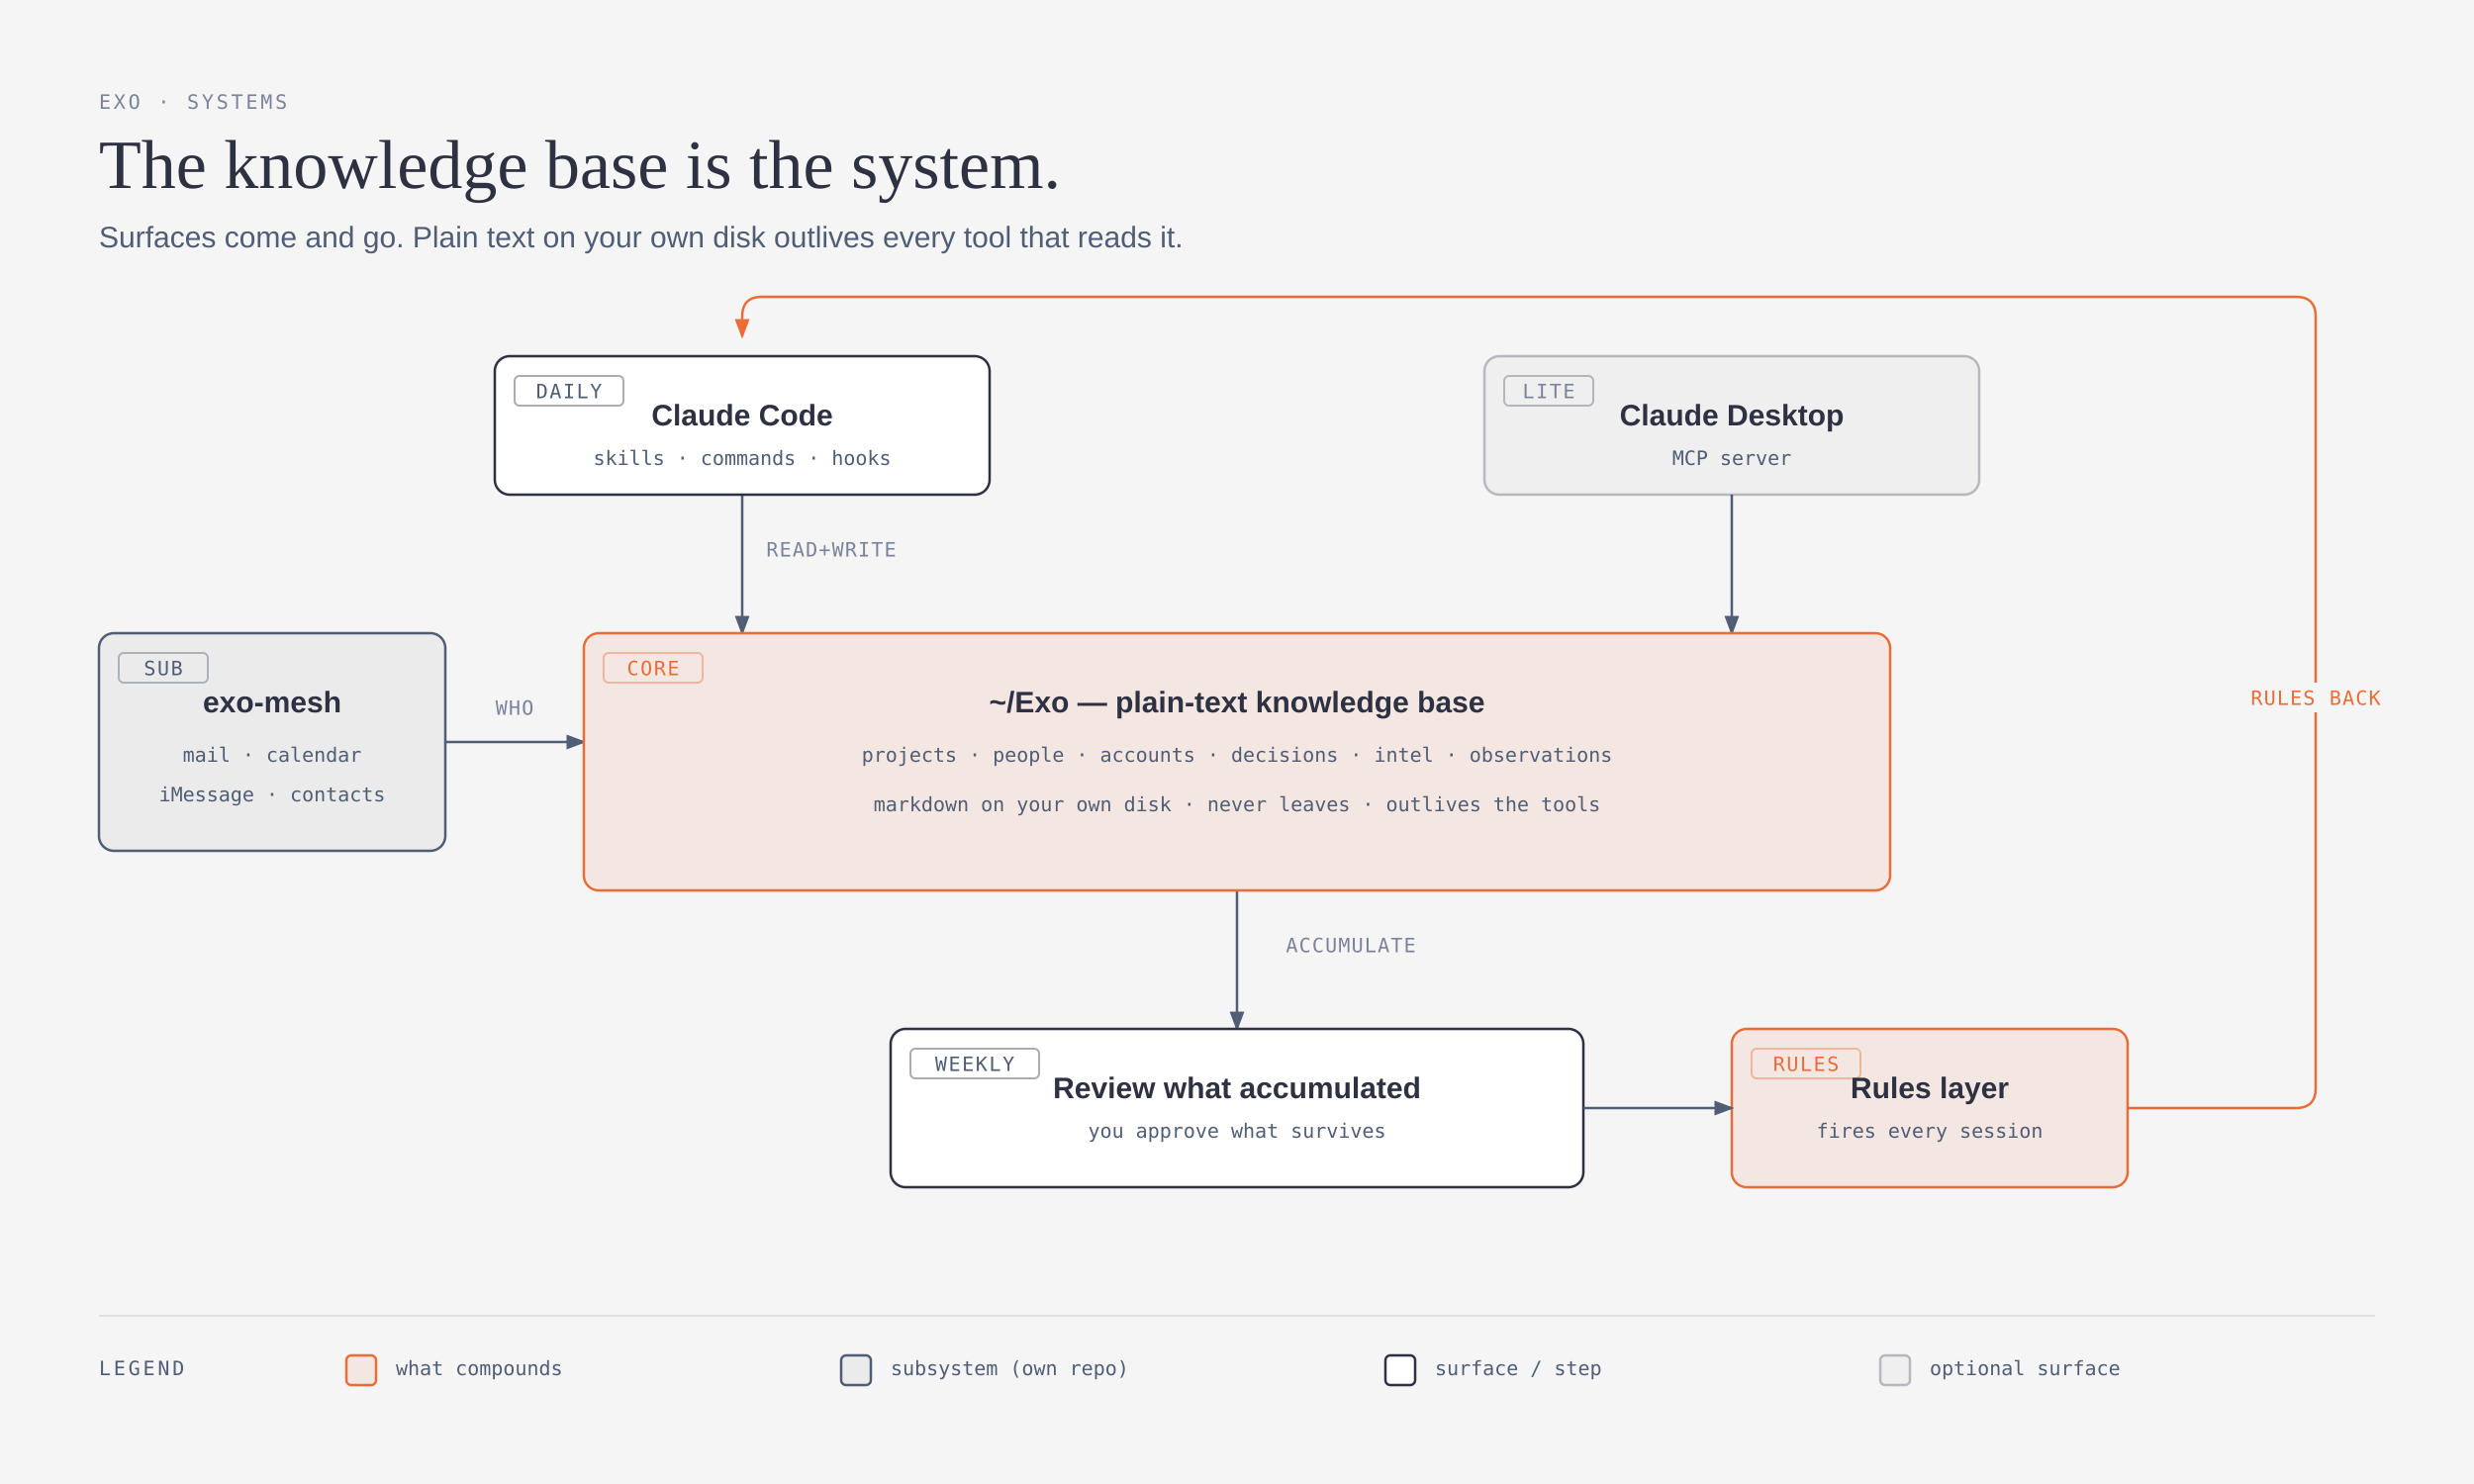
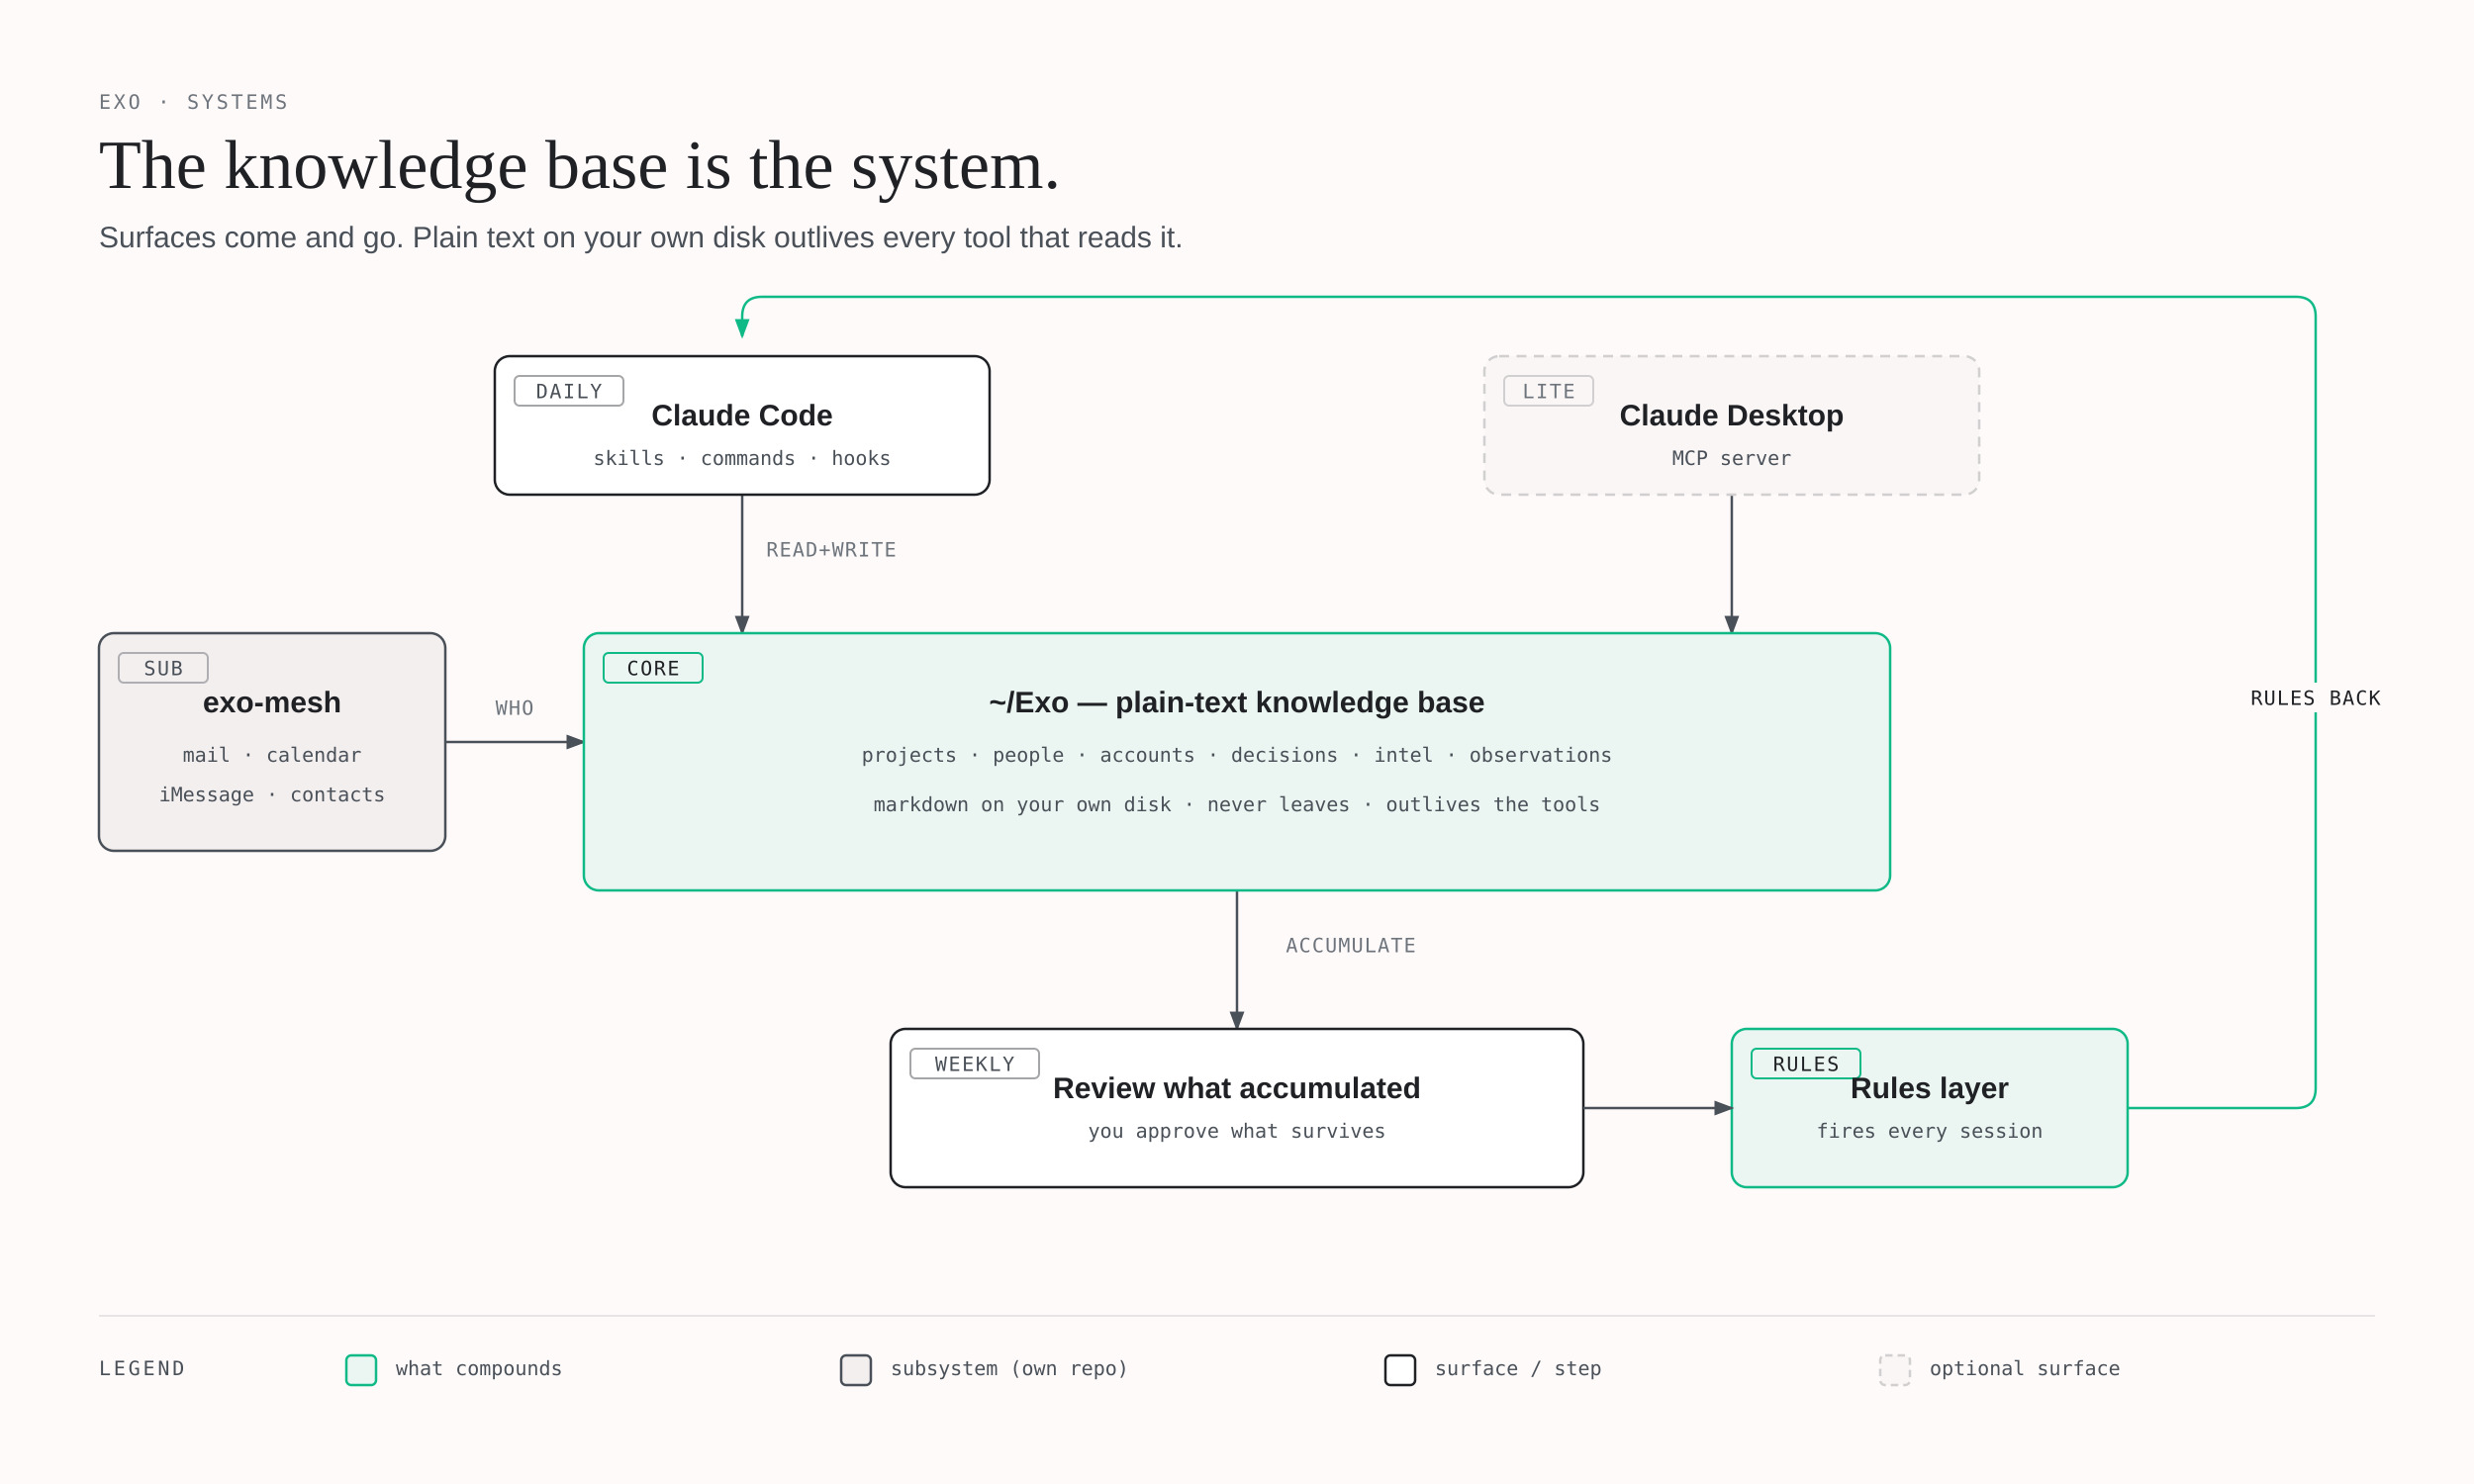
<svg xmlns="http://www.w3.org/2000/svg" viewBox="0 0 1000 600" width="1000" height="600" role="img" aria-labelledby="exo-systems-title exo-systems-desc">
  <defs>
    <marker id="arrow" markerWidth="8" markerHeight="6" refX="7" refY="3" orient="auto">
-       <polygon points="0 0, 8 3, 0 6" fill="#4f5d75" />
+       <polygon points="0 0, 8 3, 0 6" fill="#4a5058" />
    </marker>
    <marker id="arrow-accent" markerWidth="8" markerHeight="6" refX="7" refY="3" orient="auto">
-       <polygon points="0 0, 8 3, 0 6" fill="#eb6c36" />
+       <polygon points="0 0, 8 3, 0 6" fill="#10ba87" />
    </marker>
  </defs>
-   <rect width="100%" height="100%" fill="#f5f5f5" />
-   <text x="40" y="44" fill="#7a8399" font-size="8" font-family="'Geist Mono', ui-monospace, 'SF Mono', Menlo, monospace" letter-spacing="0.14em">EXO · SYSTEMS</text>
-   <text x="40" y="76" fill="#2d3142" font-size="28" font-family="'Instrument Serif', Georgia, 'Times New Roman', serif">The knowledge base is the system.</text>
-   <text x="40" y="100" fill="#4f5d75" font-size="12" font-family="'Geist', -apple-system, 'Helvetica Neue', Arial, sans-serif">Surfaces come and go. Plain text on your own disk outlives every tool that reads it.</text>
-   <line x1="300" y1="200" x2="300" y2="256" stroke="#4f5d75" stroke-width="1" marker-end="url(#arrow)" />
-   <line x1="700" y1="200" x2="700" y2="256" stroke="#4f5d75" stroke-width="1" marker-end="url(#arrow)" />
-   <rect x="306" y="216" width="60" height="12" rx="2" fill="#f5f5f5" />
-   <text x="336" y="225" fill="#7a8399" font-size="8" font-family="'Geist Mono', ui-monospace, 'SF Mono', Menlo, monospace" text-anchor="middle" letter-spacing="0.06em">READ+WRITE</text>
-   <line x1="500" y1="360" x2="500" y2="416" stroke="#4f5d75" stroke-width="1" marker-end="url(#arrow)" />
-   <rect x="506" y="376" width="80" height="12" rx="2" fill="#f5f5f5" />
-   <text x="546" y="385" fill="#7a8399" font-size="8" font-family="'Geist Mono', ui-monospace, 'SF Mono', Menlo, monospace" text-anchor="middle" letter-spacing="0.06em">ACCUMULATE</text>
-   <path d="M 860 448 L 928 448 Q 936 448 936 440 L 936 128 Q 936 120 928 120 L 308 120 Q 300 120 300 128 L 300 136" fill="none" stroke="#eb6c36" stroke-width="1" marker-end="url(#arrow-accent)" />
-   <rect x="898" y="276" width="76" height="12" rx="2" fill="#f5f5f5" />
-   <text x="936" y="285" fill="#eb6c36" font-size="8" font-family="'Geist Mono', ui-monospace, 'SF Mono', Menlo, monospace" text-anchor="middle" letter-spacing="0.06em">RULES BACK</text>
-   <line x1="180" y1="300" x2="236" y2="300" stroke="#4f5d75" stroke-width="1" marker-end="url(#arrow)" />
-   <rect x="190" y="280" width="36" height="12" rx="2" fill="#f5f5f5" />
-   <text x="208" y="289" fill="#7a8399" font-size="8" font-family="'Geist Mono', ui-monospace, 'SF Mono', Menlo, monospace" text-anchor="middle" letter-spacing="0.06em">WHO</text>
-   <rect x="200" y="144" width="200" height="56" rx="6" fill="#f5f5f5" />
-   <rect x="200" y="144" width="200" height="56" rx="6" fill="#ffffff" stroke="#2d3142" stroke-width="1" />
-   <rect x="208" y="152" width="44" height="12" rx="2" fill="transparent" stroke="rgba(45,49,66,0.40)" stroke-width="0.8" />
-   <text x="230" y="161" fill="#4f5d75" font-size="8" font-family="'Geist Mono', ui-monospace, 'SF Mono', Menlo, monospace" text-anchor="middle" letter-spacing="0.08em">DAILY</text>
-   <text x="300" y="172" fill="#2d3142" font-size="12" font-weight="600" font-family="'Geist', -apple-system, 'Helvetica Neue', Arial, sans-serif" text-anchor="middle">Claude Code</text>
-   <text x="300" y="188" fill="#4f5d75" font-size="8" font-family="'Geist Mono', ui-monospace, 'SF Mono', Menlo, monospace" text-anchor="middle">skills · commands · hooks</text>
-   <rect x="600" y="144" width="200" height="56" rx="6" fill="#f5f5f5" />
-   <rect x="600" y="144" width="200" height="56" rx="6" fill="rgba(45,49,66,0.03)" stroke="rgba(45,49,66,0.30)" stroke-width="1" />
-   <rect x="608" y="152" width="36" height="12" rx="2" fill="transparent" stroke="rgba(45,49,66,0.30)" stroke-width="0.8" />
-   <text x="626" y="161" fill="#7a8399" font-size="8" font-family="'Geist Mono', ui-monospace, 'SF Mono', Menlo, monospace" text-anchor="middle" letter-spacing="0.08em">LITE</text>
-   <text x="700" y="172" fill="#2d3142" font-size="12" font-weight="600" font-family="'Geist', -apple-system, 'Helvetica Neue', Arial, sans-serif" text-anchor="middle">Claude Desktop</text>
-   <text x="700" y="188" fill="#4f5d75" font-size="8" font-family="'Geist Mono', ui-monospace, 'SF Mono', Menlo, monospace" text-anchor="middle">MCP server</text>
-   <rect x="236" y="256" width="528" height="104" rx="6" fill="#f5f5f5" />
-   <rect x="236" y="256" width="528" height="104" rx="6" fill="rgba(235,108,54,0.10)" stroke="#eb6c36" stroke-width="1" />
-   <rect x="244" y="264" width="40" height="12" rx="2" fill="transparent" stroke="rgba(235,108,54,0.40)" stroke-width="0.8" />
-   <text x="264" y="273" fill="#eb6c36" font-size="8" font-family="'Geist Mono', ui-monospace, 'SF Mono', Menlo, monospace" text-anchor="middle" letter-spacing="0.08em">CORE</text>
-   <text x="500" y="288" fill="#2d3142" font-size="12" font-weight="600" font-family="'Geist', -apple-system, 'Helvetica Neue', Arial, sans-serif" text-anchor="middle">~/Exo — plain-text knowledge base</text>
-   <text x="500" y="308" fill="#4f5d75" font-size="8" font-family="'Geist Mono', ui-monospace, 'SF Mono', Menlo, monospace" text-anchor="middle">projects · people · accounts · decisions · intel · observations</text>
-   <text x="500" y="328" fill="#4f5d75" font-size="8" font-family="'Geist Mono', ui-monospace, 'SF Mono', Menlo, monospace" text-anchor="middle">markdown on your own disk · never leaves · outlives the tools</text>
-   <rect x="40" y="256" width="140" height="88" rx="6" fill="#f5f5f5" />
-   <rect x="40" y="256" width="140" height="88" rx="6" fill="rgba(45,49,66,0.05)" stroke="#4f5d75" stroke-width="1" />
-   <rect x="48" y="264" width="36" height="12" rx="2" fill="transparent" stroke="rgba(79,93,117,0.40)" stroke-width="0.8" />
-   <text x="66" y="273" fill="#4f5d75" font-size="8" font-family="'Geist Mono', ui-monospace, 'SF Mono', Menlo, monospace" text-anchor="middle" letter-spacing="0.08em">SUB</text>
-   <text x="110" y="288" fill="#2d3142" font-size="12" font-weight="600" font-family="'Geist', -apple-system, 'Helvetica Neue', Arial, sans-serif" text-anchor="middle">exo-mesh</text>
-   <text x="110" y="308" fill="#4f5d75" font-size="8" font-family="'Geist Mono', ui-monospace, 'SF Mono', Menlo, monospace" text-anchor="middle">mail · calendar</text>
-   <text x="110" y="324" fill="#4f5d75" font-size="8" font-family="'Geist Mono', ui-monospace, 'SF Mono', Menlo, monospace" text-anchor="middle">iMessage · contacts</text>
-   <rect x="360" y="416" width="280" height="64" rx="6" fill="#f5f5f5" />
-   <rect x="360" y="416" width="280" height="64" rx="6" fill="#ffffff" stroke="#2d3142" stroke-width="1" />
-   <rect x="368" y="424" width="52" height="12" rx="2" fill="transparent" stroke="rgba(45,49,66,0.40)" stroke-width="0.8" />
-   <text x="394" y="433" fill="#4f5d75" font-size="8" font-family="'Geist Mono', ui-monospace, 'SF Mono', Menlo, monospace" text-anchor="middle" letter-spacing="0.08em">WEEKLY</text>
-   <text x="500" y="444" fill="#2d3142" font-size="12" font-weight="600" font-family="'Geist', -apple-system, 'Helvetica Neue', Arial, sans-serif" text-anchor="middle">Review what accumulated</text>
-   <text x="500" y="460" fill="#4f5d75" font-size="8" font-family="'Geist Mono', ui-monospace, 'SF Mono', Menlo, monospace" text-anchor="middle">you approve what survives</text>
-   <rect x="700" y="416" width="160" height="64" rx="6" fill="#f5f5f5" />
-   <rect x="700" y="416" width="160" height="64" rx="6" fill="rgba(235,108,54,0.10)" stroke="#eb6c36" stroke-width="1" />
-   <rect x="708" y="424" width="44" height="12" rx="2" fill="transparent" stroke="rgba(235,108,54,0.40)" stroke-width="0.8" />
-   <text x="730" y="433" fill="#eb6c36" font-size="8" font-family="'Geist Mono', ui-monospace, 'SF Mono', Menlo, monospace" text-anchor="middle" letter-spacing="0.08em">RULES</text>
-   <text x="780" y="444" fill="#2d3142" font-size="12" font-weight="600" font-family="'Geist', -apple-system, 'Helvetica Neue', Arial, sans-serif" text-anchor="middle">Rules layer</text>
-   <text x="780" y="460" fill="#4f5d75" font-size="8" font-family="'Geist Mono', ui-monospace, 'SF Mono', Menlo, monospace" text-anchor="middle">fires every session</text>
-   <line x1="640" y1="448" x2="700" y2="448" stroke="#4f5d75" stroke-width="1" marker-end="url(#arrow)" />
-   <line x1="40" y1="532" x2="960" y2="532" stroke="rgba(45,49,66,0.10)" stroke-width="0.8" />
-   <text x="40" y="556" fill="#4f5d75" font-size="8" font-family="'Geist Mono', ui-monospace, 'SF Mono', Menlo, monospace" letter-spacing="0.14em">LEGEND</text>
-   <rect x="140" y="548" width="12" height="12" rx="2" fill="rgba(235,108,54,0.10)" stroke="#eb6c36" stroke-width="1" />
-   <text x="160" y="556" fill="#4f5d75" font-size="8" font-family="'Geist Mono', ui-monospace, 'SF Mono', Menlo, monospace">what compounds</text>
-   <rect x="340" y="548" width="12" height="12" rx="2" fill="rgba(45,49,66,0.05)" stroke="#4f5d75" stroke-width="1" />
-   <text x="360" y="556" fill="#4f5d75" font-size="8" font-family="'Geist Mono', ui-monospace, 'SF Mono', Menlo, monospace">subsystem (own repo)</text>
-   <rect x="560" y="548" width="12" height="12" rx="2" fill="#ffffff" stroke="#2d3142" stroke-width="1" />
-   <text x="580" y="556" fill="#4f5d75" font-size="8" font-family="'Geist Mono', ui-monospace, 'SF Mono', Menlo, monospace">surface / step</text>
-   <rect x="760" y="548" width="12" height="12" rx="2" fill="rgba(45,49,66,0.03)" stroke="rgba(45,49,66,0.30)" stroke-width="1" />
-   <text x="780" y="556" fill="#4f5d75" font-size="8" font-family="'Geist Mono', ui-monospace, 'SF Mono', Menlo, monospace">optional surface</text>
+   <rect width="100%" height="100%" fill="#fefafa" />
+   <text x="40" y="44" fill="#6e747c" font-size="8" font-family="'Geist Mono', ui-monospace, 'SF Mono', Menlo, monospace" letter-spacing="0.14em">EXO · SYSTEMS</text>
+   <text x="40" y="76" fill="#1f2125" font-size="28" font-family="'Instrument Serif', Georgia, 'Times New Roman', serif">The knowledge base is the system.</text>
+   <text x="40" y="100" fill="#4a5058" font-size="12" font-family="'Geist', -apple-system, 'Helvetica Neue', Arial, sans-serif">Surfaces come and go. Plain text on your own disk outlives every tool that reads it.</text>
+   <line x1="300" y1="200" x2="300" y2="256" stroke="#4a5058" stroke-width="1" marker-end="url(#arrow)" />
+   <line x1="700" y1="200" x2="700" y2="256" stroke="#4a5058" stroke-width="1" marker-end="url(#arrow)" />
+   <rect x="306" y="216" width="60" height="12" rx="2" fill="#fefafa" />
+   <text x="336" y="225" fill="#6e747c" font-size="8" font-family="'Geist Mono', ui-monospace, 'SF Mono', Menlo, monospace" text-anchor="middle" letter-spacing="0.06em">READ+WRITE</text>
+   <line x1="500" y1="360" x2="500" y2="416" stroke="#4a5058" stroke-width="1" marker-end="url(#arrow)" />
+   <rect x="506" y="376" width="80" height="12" rx="2" fill="#fefafa" />
+   <text x="546" y="385" fill="#6e747c" font-size="8" font-family="'Geist Mono', ui-monospace, 'SF Mono', Menlo, monospace" text-anchor="middle" letter-spacing="0.06em">ACCUMULATE</text>
+   <path d="M 860 448 L 928 448 Q 936 448 936 440 L 936 128 Q 936 120 928 120 L 308 120 Q 300 120 300 128 L 300 136" fill="none" stroke="#10ba87" stroke-width="1" marker-end="url(#arrow-accent)" />
+   <rect x="898" y="276" width="76" height="12" rx="2" fill="#fefafa" />
+   <text x="936" y="285" fill="#1f2125" font-size="8" font-family="'Geist Mono', ui-monospace, 'SF Mono', Menlo, monospace" text-anchor="middle" letter-spacing="0.06em">RULES BACK</text>
+   <line x1="180" y1="300" x2="236" y2="300" stroke="#4a5058" stroke-width="1" marker-end="url(#arrow)" />
+   <rect x="190" y="280" width="36" height="12" rx="2" fill="#fefafa" />
+   <text x="208" y="289" fill="#6e747c" font-size="8" font-family="'Geist Mono', ui-monospace, 'SF Mono', Menlo, monospace" text-anchor="middle" letter-spacing="0.06em">WHO</text>
+   <rect x="200" y="144" width="200" height="56" rx="6" fill="#ffffff" />
+   <rect x="200" y="144" width="200" height="56" rx="6" fill="#ffffff" stroke="#1f2125" stroke-width="1" />
+   <rect x="208" y="152" width="44" height="12" rx="2" fill="transparent" stroke="#a5a6a8" stroke-width="0.8" />
+   <text x="230" y="161" fill="#4a5058" font-size="8" font-family="'Geist Mono', ui-monospace, 'SF Mono', Menlo, monospace" text-anchor="middle" letter-spacing="0.08em">DAILY</text>
+   <text x="300" y="172" fill="#1f2125" font-size="12" font-weight="600" font-family="'Geist', -apple-system, 'Helvetica Neue', Arial, sans-serif" text-anchor="middle">Claude Code</text>
+   <text x="300" y="188" fill="#4a5058" font-size="8" font-family="'Geist Mono', ui-monospace, 'SF Mono', Menlo, monospace" text-anchor="middle">skills · commands · hooks</text>
+   <rect x="600" y="144" width="200" height="56" rx="6" fill="#faf6f6" />
+   <rect x="600" y="144" width="200" height="56" rx="6" fill="#faf6f6" stroke="#d1cfcf" stroke-width="1" stroke-dasharray="4,3" />
+   <rect x="608" y="152" width="36" height="12" rx="2" fill="transparent" stroke="#d1cfcf" stroke-width="0.8" />
+   <text x="626" y="161" fill="#6e747c" font-size="8" font-family="'Geist Mono', ui-monospace, 'SF Mono', Menlo, monospace" text-anchor="middle" letter-spacing="0.08em">LITE</text>
+   <text x="700" y="172" fill="#1f2125" font-size="12" font-weight="600" font-family="'Geist', -apple-system, 'Helvetica Neue', Arial, sans-serif" text-anchor="middle">Claude Desktop</text>
+   <text x="700" y="188" fill="#4a5058" font-size="8" font-family="'Geist Mono', ui-monospace, 'SF Mono', Menlo, monospace" text-anchor="middle">MCP server</text>
+   <rect x="236" y="256" width="528" height="104" rx="6" fill="#ebf5f1" />
+   <rect x="236" y="256" width="528" height="104" rx="6" fill="#ebf5f1" stroke="#10ba87" stroke-width="1" />
+   <rect x="244" y="264" width="40" height="12" rx="2" fill="transparent" stroke="#10ba87" stroke-width="0.8" />
+   <text x="264" y="273" fill="#1f2125" font-size="8" font-family="'Geist Mono', ui-monospace, 'SF Mono', Menlo, monospace" text-anchor="middle" letter-spacing="0.08em">CORE</text>
+   <text x="500" y="288" fill="#1f2125" font-size="12" font-weight="600" font-family="'Geist', -apple-system, 'Helvetica Neue', Arial, sans-serif" text-anchor="middle">~/Exo — plain-text knowledge base</text>
+   <text x="500" y="308" fill="#4a5058" font-size="8" font-family="'Geist Mono', ui-monospace, 'SF Mono', Menlo, monospace" text-anchor="middle">projects · people · accounts · decisions · intel · observations</text>
+   <text x="500" y="328" fill="#4a5058" font-size="8" font-family="'Geist Mono', ui-monospace, 'SF Mono', Menlo, monospace" text-anchor="middle">markdown on your own disk · never leaves · outlives the tools</text>
+   <rect x="40" y="256" width="140" height="88" rx="6" fill="#f3efef" />
+   <rect x="40" y="256" width="140" height="88" rx="6" fill="#f3efef" stroke="#4a5058" stroke-width="1" />
+   <rect x="48" y="264" width="36" height="12" rx="2" fill="transparent" stroke="#afafb3" stroke-width="0.8" />
+   <text x="66" y="273" fill="#4a5058" font-size="8" font-family="'Geist Mono', ui-monospace, 'SF Mono', Menlo, monospace" text-anchor="middle" letter-spacing="0.08em">SUB</text>
+   <text x="110" y="288" fill="#1f2125" font-size="12" font-weight="600" font-family="'Geist', -apple-system, 'Helvetica Neue', Arial, sans-serif" text-anchor="middle">exo-mesh</text>
+   <text x="110" y="308" fill="#4a5058" font-size="8" font-family="'Geist Mono', ui-monospace, 'SF Mono', Menlo, monospace" text-anchor="middle">mail · calendar</text>
+   <text x="110" y="324" fill="#4a5058" font-size="8" font-family="'Geist Mono', ui-monospace, 'SF Mono', Menlo, monospace" text-anchor="middle">iMessage · contacts</text>
+   <rect x="360" y="416" width="280" height="64" rx="6" fill="#ffffff" />
+   <rect x="360" y="416" width="280" height="64" rx="6" fill="#ffffff" stroke="#1f2125" stroke-width="1" />
+   <rect x="368" y="424" width="52" height="12" rx="2" fill="transparent" stroke="#a5a6a8" stroke-width="0.8" />
+   <text x="394" y="433" fill="#4a5058" font-size="8" font-family="'Geist Mono', ui-monospace, 'SF Mono', Menlo, monospace" text-anchor="middle" letter-spacing="0.08em">WEEKLY</text>
+   <text x="500" y="444" fill="#1f2125" font-size="12" font-weight="600" font-family="'Geist', -apple-system, 'Helvetica Neue', Arial, sans-serif" text-anchor="middle">Review what accumulated</text>
+   <text x="500" y="460" fill="#4a5058" font-size="8" font-family="'Geist Mono', ui-monospace, 'SF Mono', Menlo, monospace" text-anchor="middle">you approve what survives</text>
+   <rect x="700" y="416" width="160" height="64" rx="6" fill="#ebf5f1" />
+   <rect x="700" y="416" width="160" height="64" rx="6" fill="#ebf5f1" stroke="#10ba87" stroke-width="1" />
+   <rect x="708" y="424" width="44" height="12" rx="2" fill="transparent" stroke="#10ba87" stroke-width="0.8" />
+   <text x="730" y="433" fill="#1f2125" font-size="8" font-family="'Geist Mono', ui-monospace, 'SF Mono', Menlo, monospace" text-anchor="middle" letter-spacing="0.08em">RULES</text>
+   <text x="780" y="444" fill="#1f2125" font-size="12" font-weight="600" font-family="'Geist', -apple-system, 'Helvetica Neue', Arial, sans-serif" text-anchor="middle">Rules layer</text>
+   <text x="780" y="460" fill="#4a5058" font-size="8" font-family="'Geist Mono', ui-monospace, 'SF Mono', Menlo, monospace" text-anchor="middle">fires every session</text>
+   <line x1="640" y1="448" x2="700" y2="448" stroke="#4a5058" stroke-width="1" marker-end="url(#arrow)" />
+   <line x1="40" y1="532" x2="960" y2="532" stroke="#e8e4e5" stroke-width="0.8" />
+   <text x="40" y="556" fill="#4a5058" font-size="8" font-family="'Geist Mono', ui-monospace, 'SF Mono', Menlo, monospace" letter-spacing="0.14em">LEGEND</text>
+   <rect x="140" y="548" width="12" height="12" rx="2" fill="#ebf5f1" stroke="#10ba87" stroke-width="1" />
+   <text x="160" y="556" fill="#4a5058" font-size="8" font-family="'Geist Mono', ui-monospace, 'SF Mono', Menlo, monospace">what compounds</text>
+   <rect x="340" y="548" width="12" height="12" rx="2" fill="#f3efef" stroke="#4a5058" stroke-width="1" />
+   <text x="360" y="556" fill="#4a5058" font-size="8" font-family="'Geist Mono', ui-monospace, 'SF Mono', Menlo, monospace">subsystem (own repo)</text>
+   <rect x="560" y="548" width="12" height="12" rx="2" fill="#ffffff" stroke="#1f2125" stroke-width="1" />
+   <text x="580" y="556" fill="#4a5058" font-size="8" font-family="'Geist Mono', ui-monospace, 'SF Mono', Menlo, monospace">surface / step</text>
+   <rect x="760" y="548" width="12" height="12" rx="2" fill="#faf6f6" stroke="#d1cfcf" stroke-width="1" stroke-dasharray="3,2" />
+   <text x="780" y="556" fill="#4a5058" font-size="8" font-family="'Geist Mono', ui-monospace, 'SF Mono', Menlo, monospace">optional surface</text>
</svg>
